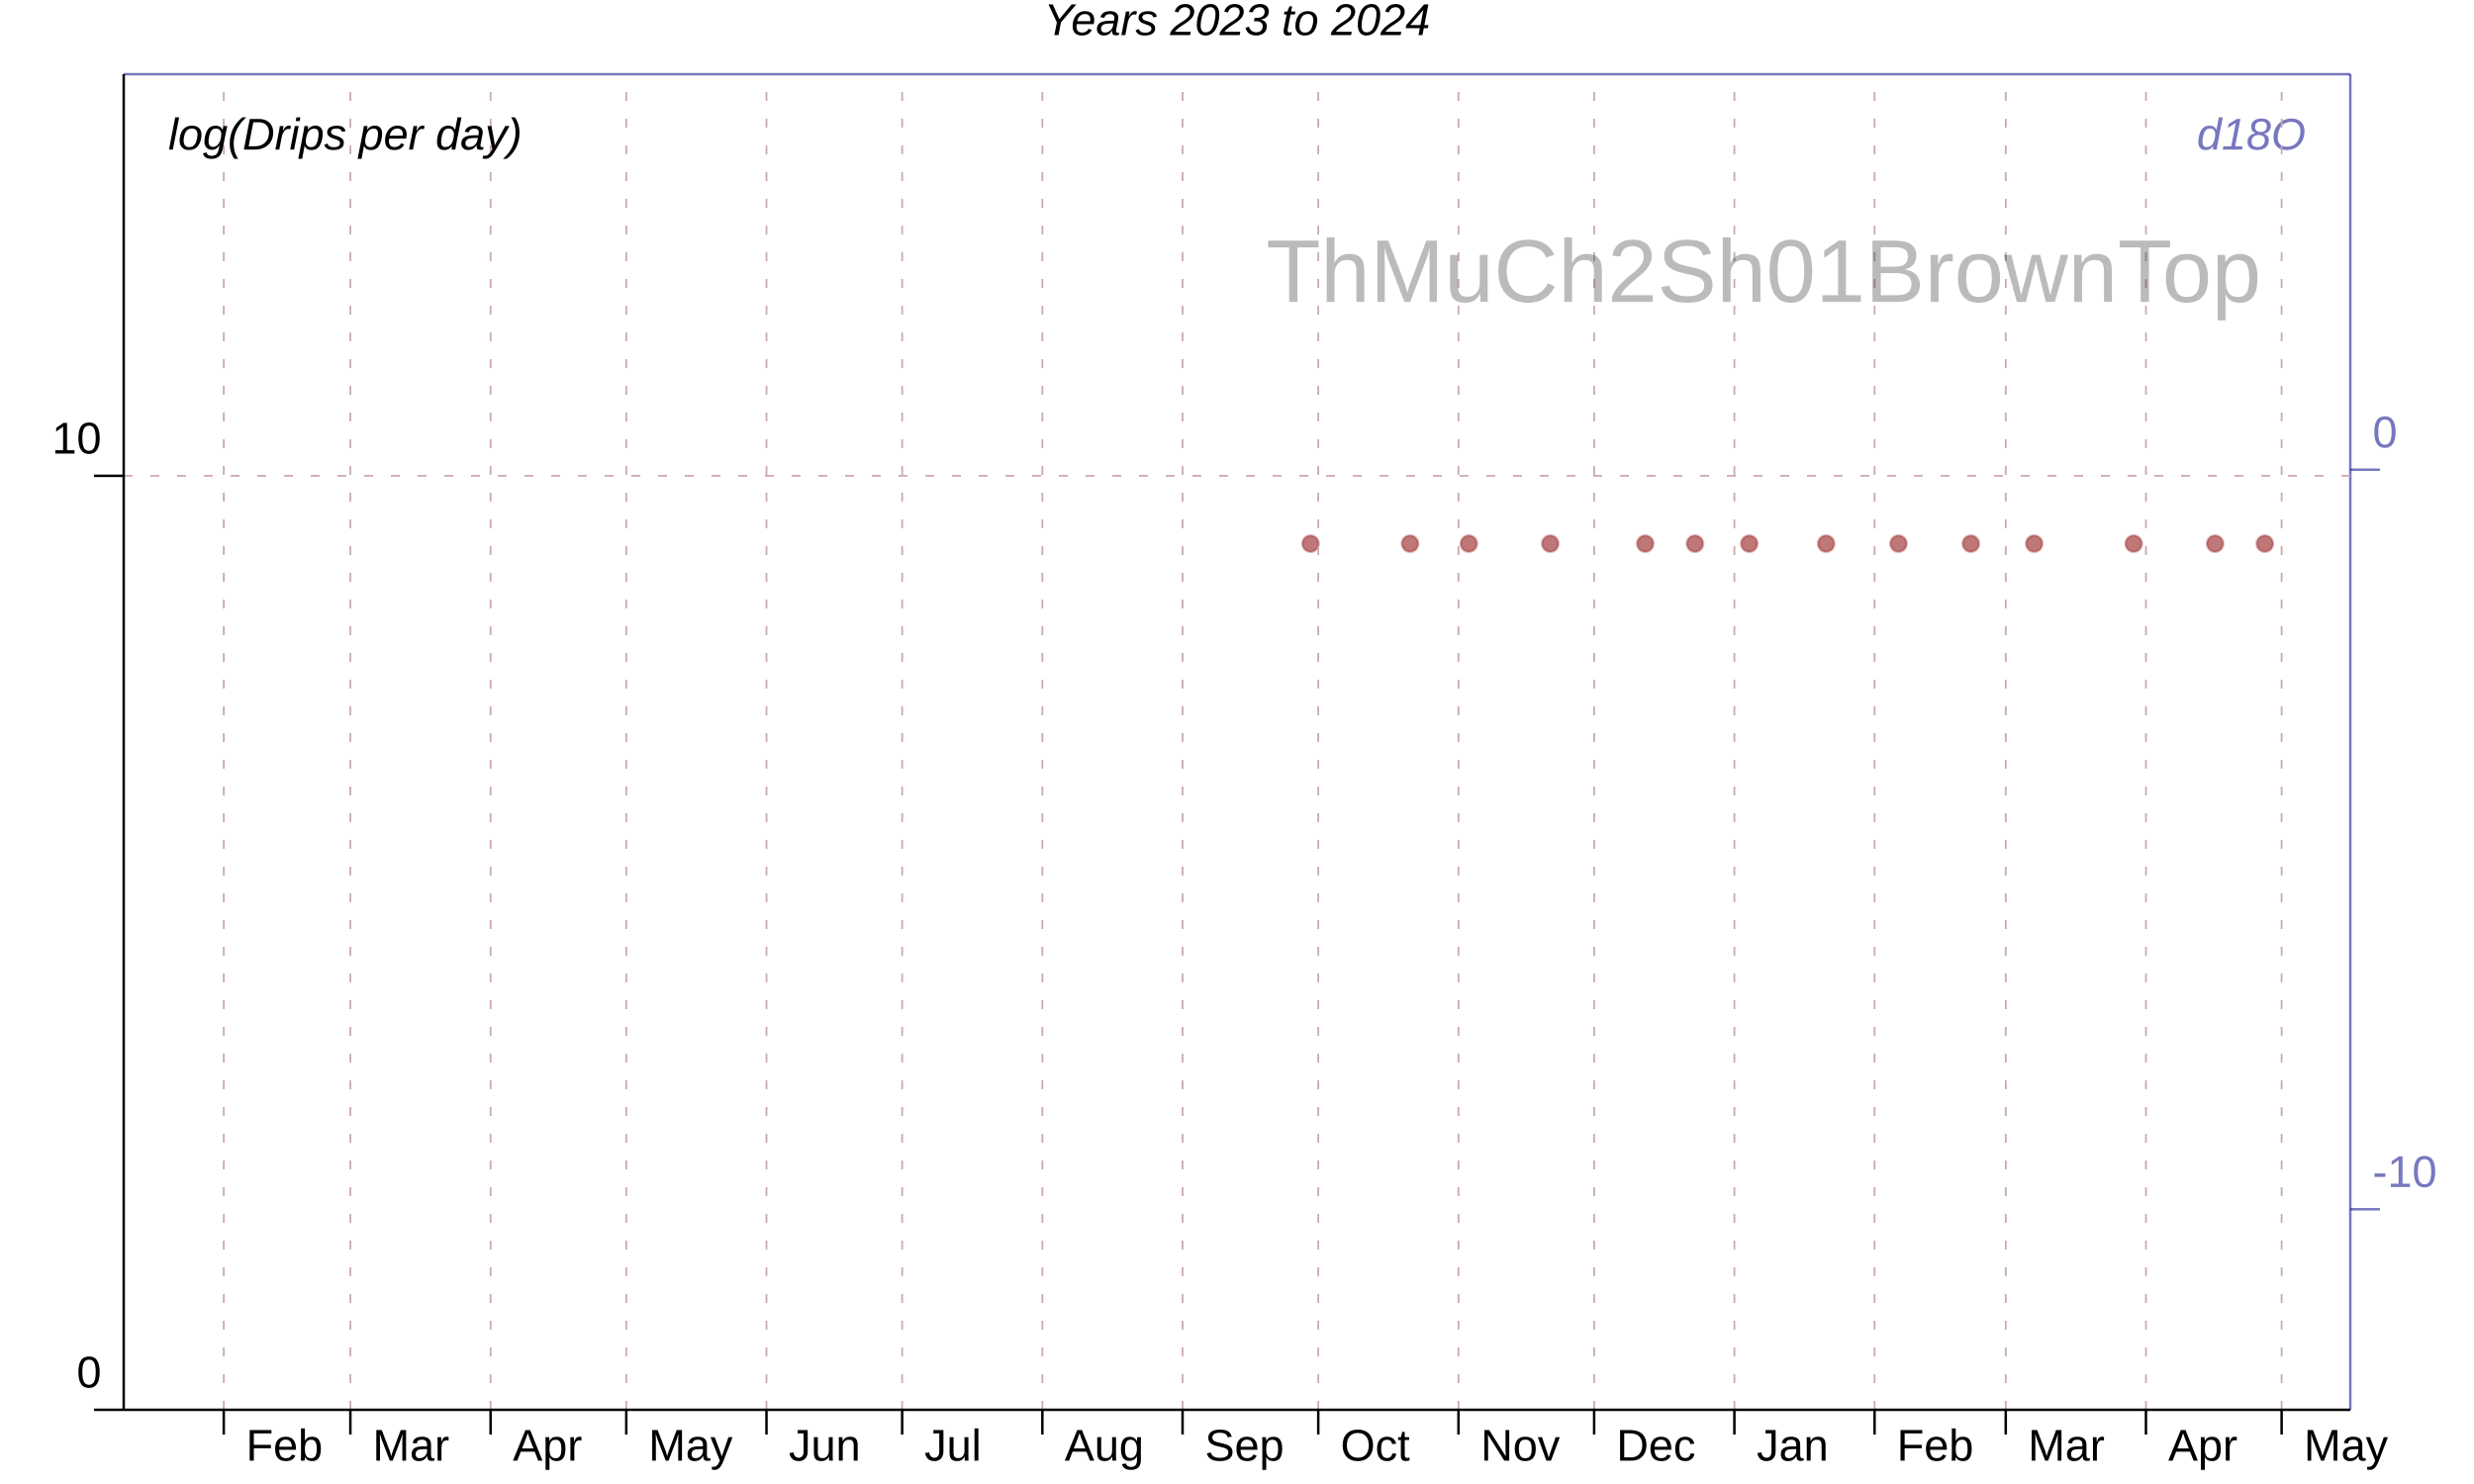
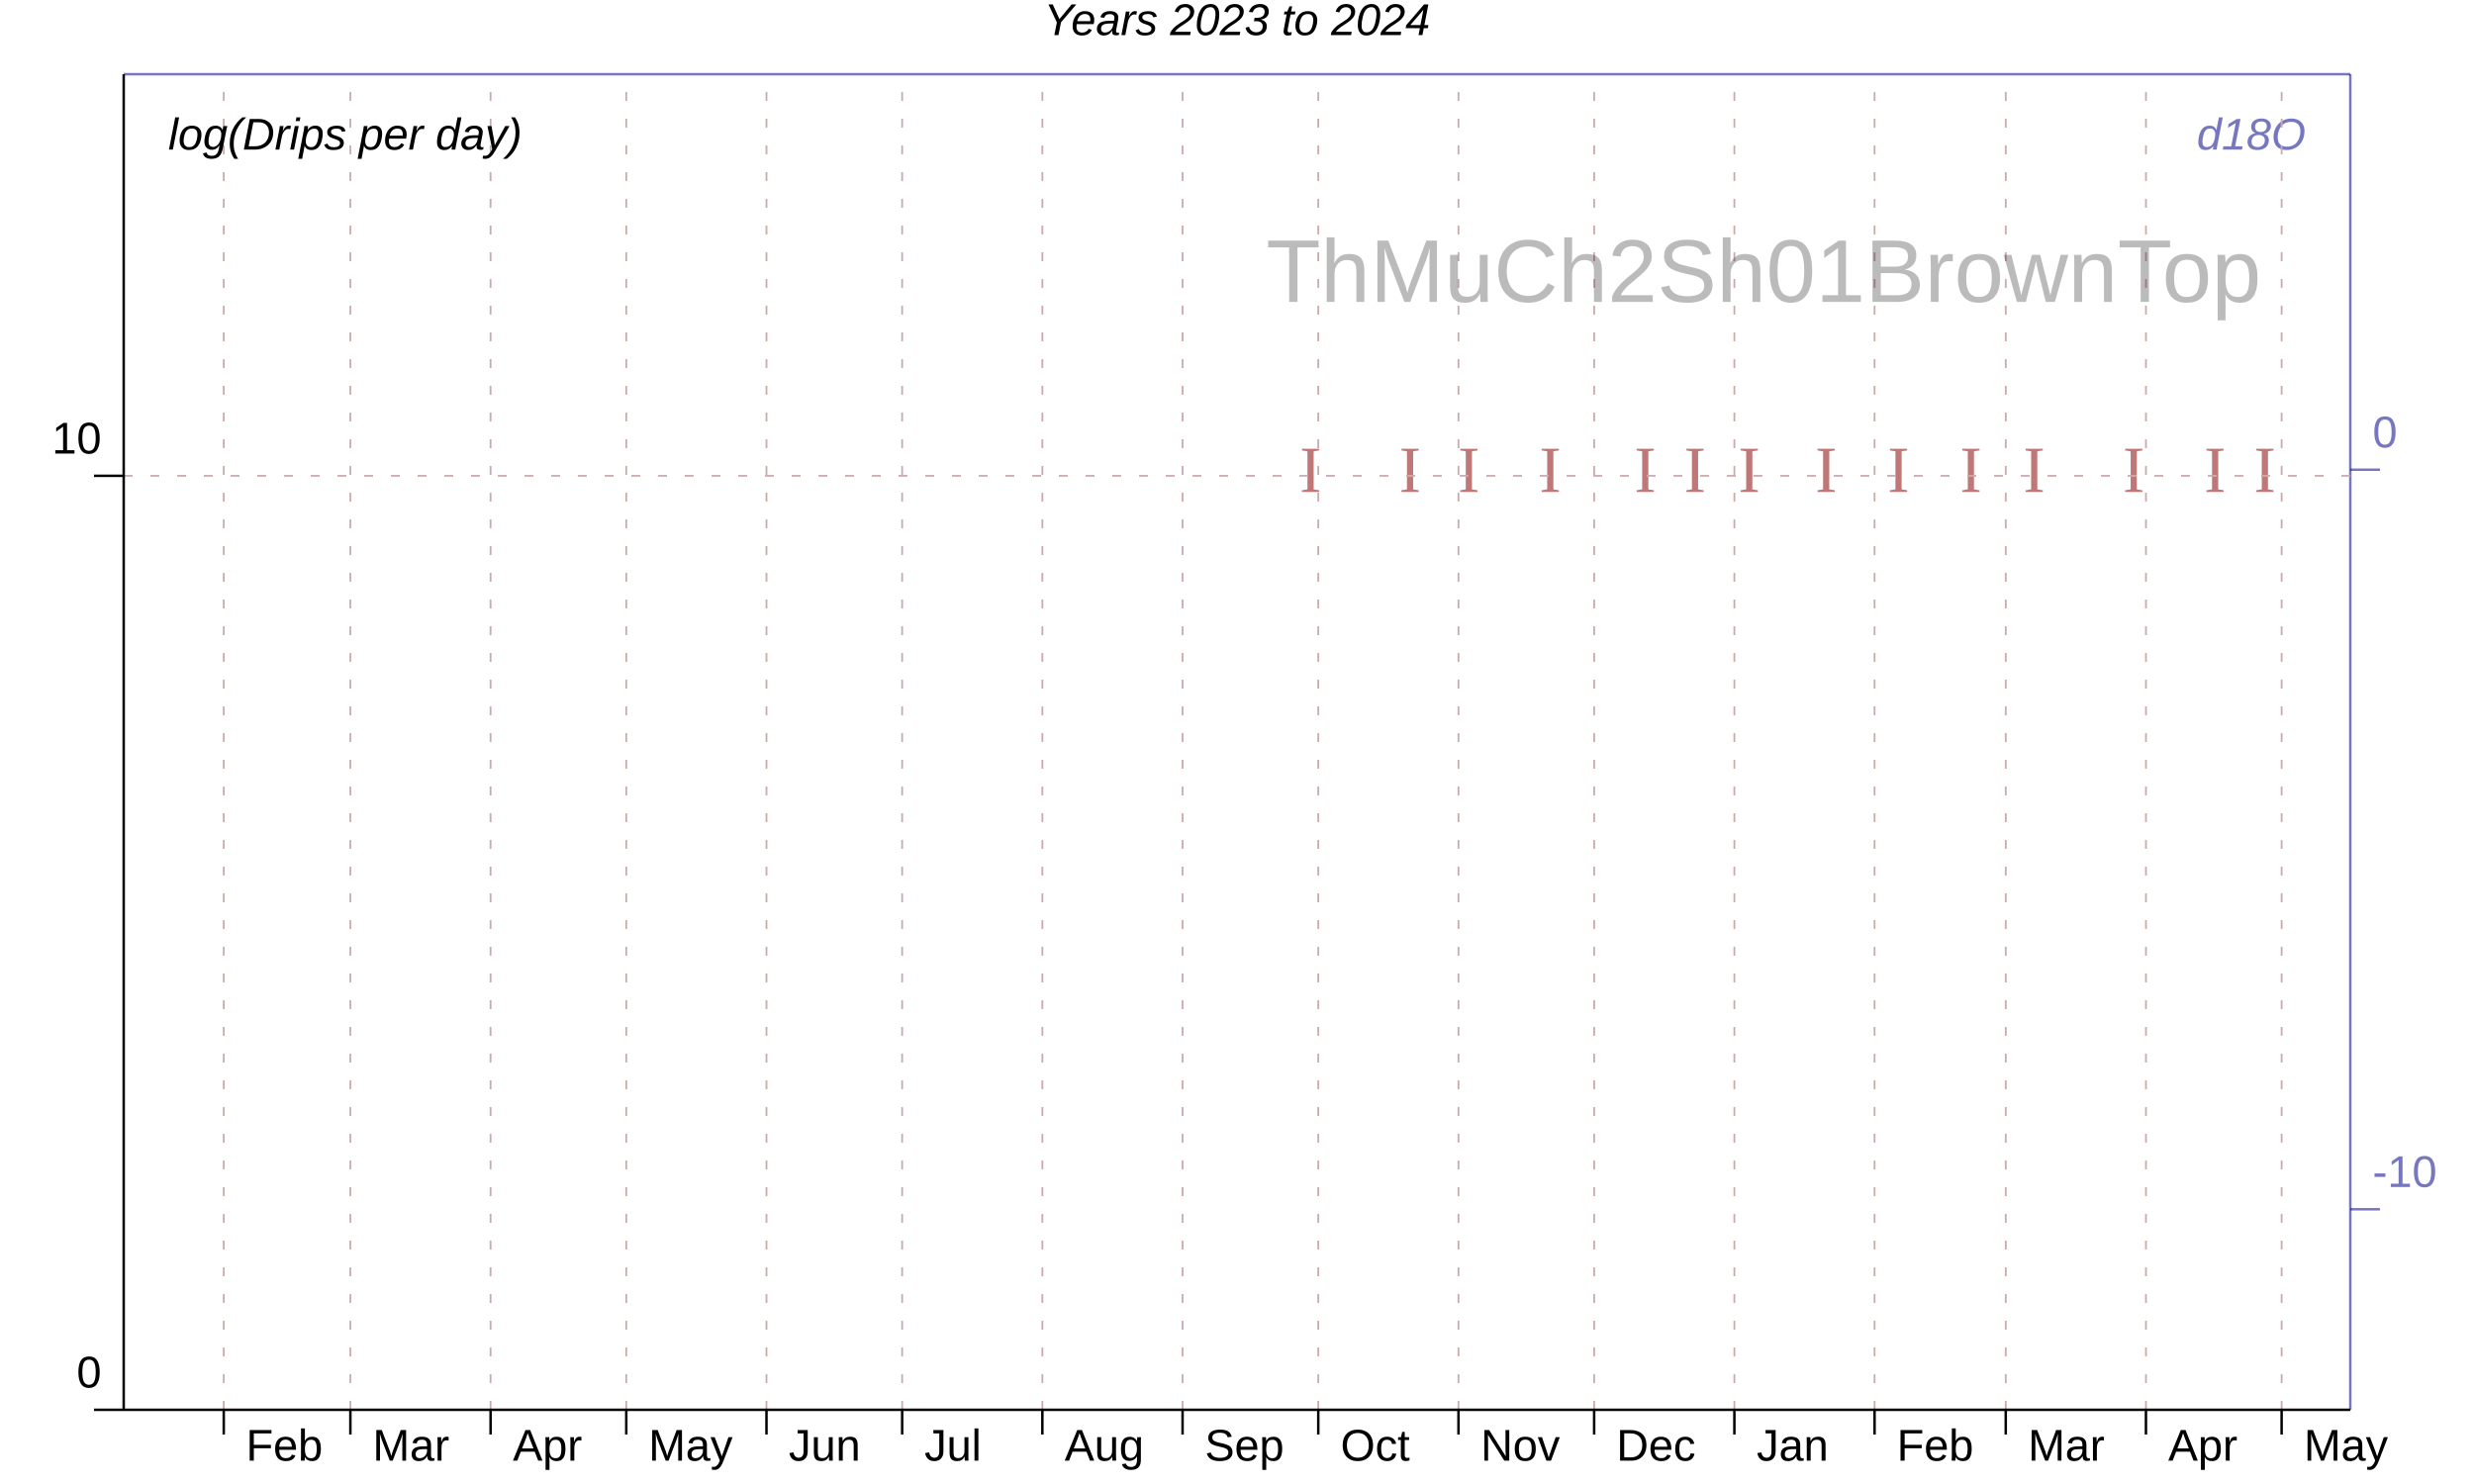
<svg xmlns="http://www.w3.org/2000/svg" version="1.1" viewBox="0 0 1000 600">
  <g>
    <g>
      <g>
        <text dominant-baseline="hanging" dx="-18.0" dy="18.0" fill="#0088" font-family="Arial, sans-serif" font-size="18.0" font-style="italic" stroke="none" text-anchor="end" text-orientation="sideways" x="950.00" y="30.00">d18O</text>
      </g>
      <g>
        <g>
-           <circle cx="529.72" cy="219.81" fill="#8008" r="3.333" stroke="#8004" tooltip="Date: 2023-09-29 Comment: Note: - Wasn't monitored before - New gauge installed (with legs) - A bit tricky b/c at the edge - Not enough tubing to connect water collector - `:R19` connected" />
+           <text dominant-baseline="central" fill="#8008" font-size="26.667" stroke="none" text-anchor="middle" tooltip="Date: 2023-09-29 Comment: Note: - Wasn't monitored before - New gauge installed (with legs) - A bit tricky b/c at the edge - Not enough tubing to connect water collector - `:R19` connected" x="529.72" y="189.91">I</text>
        </g>
        <g>
-           <circle cx="569.94" cy="219.81" fill="#8008" r="3.333" stroke="#8004" tooltip="Date: 2023-10-21 Comment: Note: - no bottle attached - notes say `:R15`, but unclear how it could have been already attached" />
+           <text dominant-baseline="central" fill="#8008" font-size="26.667" stroke="none" text-anchor="middle" tooltip="Date: 2023-10-21 Comment: Note: - no bottle attached - notes say `:R15`, but unclear how it could have been already attached" x="569.94" y="189.91">I</text>
        </g>
        <g>
-           <circle cx="593.71" cy="219.81" fill="#8008" r="3.333" stroke="#8004" tooltip="Date: 2023-11-03 Comment: Nong: `Just installed the bottle`" />
+           <text dominant-baseline="central" fill="#8008" font-size="26.667" stroke="none" text-anchor="middle" tooltip="Date: 2023-11-03 Comment: Nong: `Just installed the bottle`" x="593.71" y="189.91">I</text>
        </g>
        <g>
-           <circle cx="626.62" cy="219.81" fill="#8008" r="3.333" stroke="#8004" tooltip="Date: 2023-11-21 Comment: Nong: `Just installed the bottle` - little water" />
+           <text dominant-baseline="central" fill="#8008" font-size="26.667" stroke="none" text-anchor="middle" tooltip="Date: 2023-11-21 Comment: Nong: `Just installed the bottle` - little water" x="626.62" y="189.91">I</text>
        </g>
        <g>
-           <circle cx="665.01" cy="219.81" fill="#8008" r="3.333" stroke="#8004" tooltip="Date: 2023-12-12 Comment: " />
+           <text dominant-baseline="central" fill="#8008" font-size="26.667" stroke="none" text-anchor="middle" tooltip="Date: 2023-12-12 Comment: " x="665.01" y="189.91">I</text>
        </g>
        <g>
-           <circle cx="685.12" cy="219.81" fill="#8008" r="3.333" stroke="#8004" tooltip="Date: 2023-12-23 Comment: " />
+           <text dominant-baseline="central" fill="#8008" font-size="26.667" stroke="none" text-anchor="middle" tooltip="Date: 2023-12-23 Comment: " x="685.12" y="189.91">I</text>
        </g>
        <g>
-           <circle cx="707.05" cy="219.81" fill="#8008" r="3.333" stroke="#8004" tooltip="Date: 2024-01-04 Comment: " />
+           <text dominant-baseline="central" fill="#8008" font-size="26.667" stroke="none" text-anchor="middle" tooltip="Date: 2024-01-04 Comment: " x="707.05" y="189.91">I</text>
        </g>
        <g>
-           <circle cx="738.13" cy="219.81" fill="#8008" r="3.333" stroke="#8004" tooltip="Date: 2024-01-21 Comment: " />
+           <text dominant-baseline="central" fill="#8008" font-size="26.667" stroke="none" text-anchor="middle" tooltip="Date: 2024-01-21 Comment: " x="738.13" y="189.91">I</text>
        </g>
        <g>
-           <circle cx="767.38" cy="219.81" fill="#8008" r="3.333" stroke="#8004" tooltip="Date: 2024-02-06 Comment: TODO: Logger not changed! Still `:R15` Ask Nong" />
+           <text dominant-baseline="central" fill="#8008" font-size="26.667" stroke="none" text-anchor="middle" tooltip="Date: 2024-02-06 Comment: TODO: Logger not changed! Still `:R15` Ask Nong" x="767.38" y="189.91">I</text>
        </g>
        <g>
-           <circle cx="796.63" cy="219.81" fill="#8008" r="3.333" stroke="#8004" tooltip="Date: 2024-02-22 Comment: " />
+           <text dominant-baseline="central" fill="#8008" font-size="26.667" stroke="none" text-anchor="middle" tooltip="Date: 2024-02-22 Comment: " x="796.63" y="189.91">I</text>
        </g>
        <g>
-           <circle cx="822.23" cy="219.81" fill="#8008" r="3.333" stroke="#8004" tooltip="Date: 2024-03-07 Comment: " />
+           <text dominant-baseline="central" fill="#8008" font-size="26.667" stroke="none" text-anchor="middle" tooltip="Date: 2024-03-07 Comment: " x="822.23" y="189.91">I</text>
        </g>
        <g>
-           <circle cx="862.45" cy="219.81" fill="#8008" r="3.333" stroke="#8004" tooltip="Date: 2024-03-29 Comment: " />
+           <text dominant-baseline="central" fill="#8008" font-size="26.667" stroke="none" text-anchor="middle" tooltip="Date: 2024-03-29 Comment: " x="862.45" y="189.91">I</text>
        </g>
        <g>
-           <circle cx="895.35" cy="219.81" fill="#8008" r="3.333" stroke="#8004" tooltip="Date: 2024-04-16 Comment: " />
+           <text dominant-baseline="central" fill="#8008" font-size="26.667" stroke="none" text-anchor="middle" tooltip="Date: 2024-04-16 Comment: " x="895.35" y="189.91">I</text>
        </g>
        <g>
-           <circle cx="915.46" cy="219.81" fill="#8008" r="3.333" stroke="#8004" tooltip="Date: 2024-04-27 Comment: SD Card doesn't read!! Weird.. last time it was the same logger. Maybe he didn't change it" />
+           <text dominant-baseline="central" fill="#8008" font-size="26.667" stroke="none" text-anchor="middle" tooltip="Date: 2024-04-27 Comment: SD Card doesn't read!! Weird.. last time it was the same logger. Maybe he didn't change it" x="915.46" y="189.91">I</text>
        </g>
      </g>
      <polyline fill="none" points="" stroke-dasharray="3.6 3.6" stroke-width="3.6" stroke="#0084" />
      <g>
</g>
      <g stroke="#0088">
        <line x1="922.24" x2="922.24" y1="30.00" y2="30.00" />
        <line x1="867.40" x2="867.40" y1="30.00" y2="30.00" />
        <line x1="810.73" x2="810.73" y1="30.00" y2="30.00" />
        <line x1="757.71" x2="757.71" y1="30.00" y2="30.00" />
        <line x1="701.04" x2="701.04" y1="30.00" y2="30.00" />
        <line x1="644.36" x2="644.36" y1="30.00" y2="30.00" />
        <line x1="589.52" x2="589.52" y1="30.00" y2="30.00" />
        <line x1="532.85" x2="532.85" y1="30.00" y2="30.00" />
        <line x1="478.00" x2="478.00" y1="30.00" y2="30.00" />
        <line x1="421.33" x2="421.33" y1="30.00" y2="30.00" />
        <line x1="364.66" x2="364.66" y1="30.00" y2="30.00" />
        <line x1="309.81" x2="309.81" y1="30.00" y2="30.00" />
        <line x1="253.14" x2="253.14" y1="30.00" y2="30.00" />
        <line x1="198.30" x2="198.30" y1="30.00" y2="30.00" />
        <line x1="141.62" x2="141.62" y1="30.00" y2="30.00" />
        <line x1="90.44" x2="90.44" y1="30.00" y2="30.00" />
        <g fill="none" font-family="Arial, sans-serif" font-size="18.0" stroke="none" text-anchor="start" transform="translate(9.0 0.0)">
          <text x="922.24" y="23.74">May</text>
          <text x="867.40" y="23.74">Apr</text>
          <text x="810.73" y="23.74">Mar</text>
          <text x="757.71" y="23.74">Feb</text>
          <text x="701.04" y="23.74">Jan</text>
          <text x="644.36" y="23.74">Dec</text>
          <text x="589.52" y="23.74">Nov</text>
          <text x="532.85" y="23.74">Oct</text>
          <text x="478.00" y="23.74">Sep</text>
          <text x="421.33" y="23.74">Aug</text>
          <text x="364.66" y="23.74">Jul</text>
          <text x="309.81" y="23.74">Jun</text>
          <text x="253.14" y="23.74">May</text>
          <text x="198.30" y="23.74">Apr</text>
          <text x="141.62" y="23.74">Mar</text>
          <text x="90.44" y="23.74">Feb</text>
        </g>
        <line x1="50.00" x2="950.00" y1="30.00" y2="30.00" />
      </g>
      <g stroke="#0088">
        <line x1="950.00" x2="962.00" y1="488.92" y2="488.92" />
        <line x1="950.00" x2="962.00" y1="189.91" y2="189.91" />
        <g fill="#0088" font-family="Arial, sans-serif" font-size="18.0" stroke="none" text-anchor="beginning">
          <text x="959.00" y="479.92">-10</text>
          <text x="959.00" y="180.91">0</text>
        </g>
        <line x1="950.00" x2="950.00" y1="570.00" y2="30.00" />
      </g>
    </g>
    <g>
      <g stroke-dasharray="3.6 7.2" stroke-width="0.72" stroke="#caa">
        <line x1="922.24" x2="922.24" y1="570.00" y2="30.00" />
        <line x1="867.40" x2="867.40" y1="570.00" y2="30.00" />
        <line x1="810.73" x2="810.73" y1="570.00" y2="30.00" />
        <line x1="757.71" x2="757.71" y1="570.00" y2="30.00" />
        <line x1="701.04" x2="701.04" y1="570.00" y2="30.00" />
        <line x1="644.36" x2="644.36" y1="570.00" y2="30.00" />
        <line x1="589.52" x2="589.52" y1="570.00" y2="30.00" />
        <line x1="532.85" x2="532.85" y1="570.00" y2="30.00" />
        <line x1="478.00" x2="478.00" y1="570.00" y2="30.00" />
        <line x1="421.33" x2="421.33" y1="570.00" y2="30.00" />
        <line x1="364.66" x2="364.66" y1="570.00" y2="30.00" />
        <line x1="309.81" x2="309.81" y1="570.00" y2="30.00" />
        <line x1="253.14" x2="253.14" y1="570.00" y2="30.00" />
        <line x1="198.30" x2="198.30" y1="570.00" y2="30.00" />
        <line x1="141.62" x2="141.62" y1="570.00" y2="30.00" />
        <line x1="90.44" x2="90.44" y1="570.00" y2="30.00" />
        <line x1="50.00" x2="950.00" y1="570.00" y2="570.00" />
        <line x1="50.00" x2="950.00" y1="192.38" y2="192.38" />
      </g>
      <g>
        <text dominant-baseline="hanging" dx="-36.0" dy="18.0" fill="#0004" font-family="Arial, sans-serif" font-size="36" stroke="none" text-anchor="end" x="950.00" y="79.09">ThMuCh2Sh01BrownTop</text>
      </g>
      <g>
        <text dominant-baseline="text-bottom" dy="-12.0" fill="black" font-family="Arial, sans-serif" font-size="18.0" font-style="italic" stroke="none" text-anchor="middle" x="500.00" y="30.00">Years 2023 to 2024</text>
      </g>
      <g>
        <text dominant-baseline="hanging" dx="18.0" dy="18.0" fill="black" font-family="Arial, sans-serif" font-size="18.0" font-style="italic" stroke="none" text-anchor="beginning" text-orientation="sideways" x="50.00" y="30.00">log(Drips per day)</text>
      </g>
      <polyline fill="none" points="" stroke-dasharray="3.6 3.6" stroke-width="3.6" stroke="none" />
      <g>
</g>
      <g stroke="black">
        <line x1="922.24" x2="922.24" y1="570.00" y2="580.00" />
        <line x1="867.40" x2="867.40" y1="570.00" y2="580.00" />
        <line x1="810.73" x2="810.73" y1="570.00" y2="580.00" />
        <line x1="757.71" x2="757.71" y1="570.00" y2="580.00" />
        <line x1="701.04" x2="701.04" y1="570.00" y2="580.00" />
        <line x1="644.36" x2="644.36" y1="570.00" y2="580.00" />
        <line x1="589.52" x2="589.52" y1="570.00" y2="580.00" />
        <line x1="532.85" x2="532.85" y1="570.00" y2="580.00" />
        <line x1="478.00" x2="478.00" y1="570.00" y2="580.00" />
        <line x1="421.33" x2="421.33" y1="570.00" y2="580.00" />
        <line x1="364.66" x2="364.66" y1="570.00" y2="580.00" />
        <line x1="309.81" x2="309.81" y1="570.00" y2="580.00" />
        <line x1="253.14" x2="253.14" y1="570.00" y2="580.00" />
        <line x1="198.30" x2="198.30" y1="570.00" y2="580.00" />
        <line x1="141.62" x2="141.62" y1="570.00" y2="580.00" />
        <line x1="90.44" x2="90.44" y1="570.00" y2="580.00" />
        <g fill="black" font-family="Arial, sans-serif" font-size="18.0" stroke="none" text-anchor="start" transform="translate(9.0 0.0)">
          <text x="922.24" y="590.57">May</text>
          <text x="867.40" y="590.57">Apr</text>
          <text x="810.73" y="590.57">Mar</text>
          <text x="757.71" y="590.57">Feb</text>
          <text x="701.04" y="590.57">Jan</text>
          <text x="644.36" y="590.57">Dec</text>
          <text x="589.52" y="590.57">Nov</text>
          <text x="532.85" y="590.57">Oct</text>
          <text x="478.00" y="590.57">Sep</text>
          <text x="421.33" y="590.57">Aug</text>
          <text x="364.66" y="590.57">Jul</text>
          <text x="309.81" y="590.57">Jun</text>
          <text x="253.14" y="590.57">May</text>
          <text x="198.30" y="590.57">Apr</text>
          <text x="141.62" y="590.57">Mar</text>
          <text x="90.44" y="590.57">Feb</text>
        </g>
        <line x1="50.00" x2="950.00" y1="570.00" y2="570.00" />
      </g>
      <g stroke="black">
        <line x1="50.00" x2="38.00" y1="570.00" y2="570.00" />
        <line x1="50.00" x2="38.00" y1="192.38" y2="192.38" />
        <g fill="black" font-family="Arial, sans-serif" font-size="18.0" stroke="none" text-anchor="end">
          <text x="41.00" y="561.00">0</text>
          <text x="41.00" y="183.38">10</text>
        </g>
        <line x1="50.00" x2="50.00" y1="570.00" y2="30.00" />
      </g>
    </g>
  </g>
</svg>
